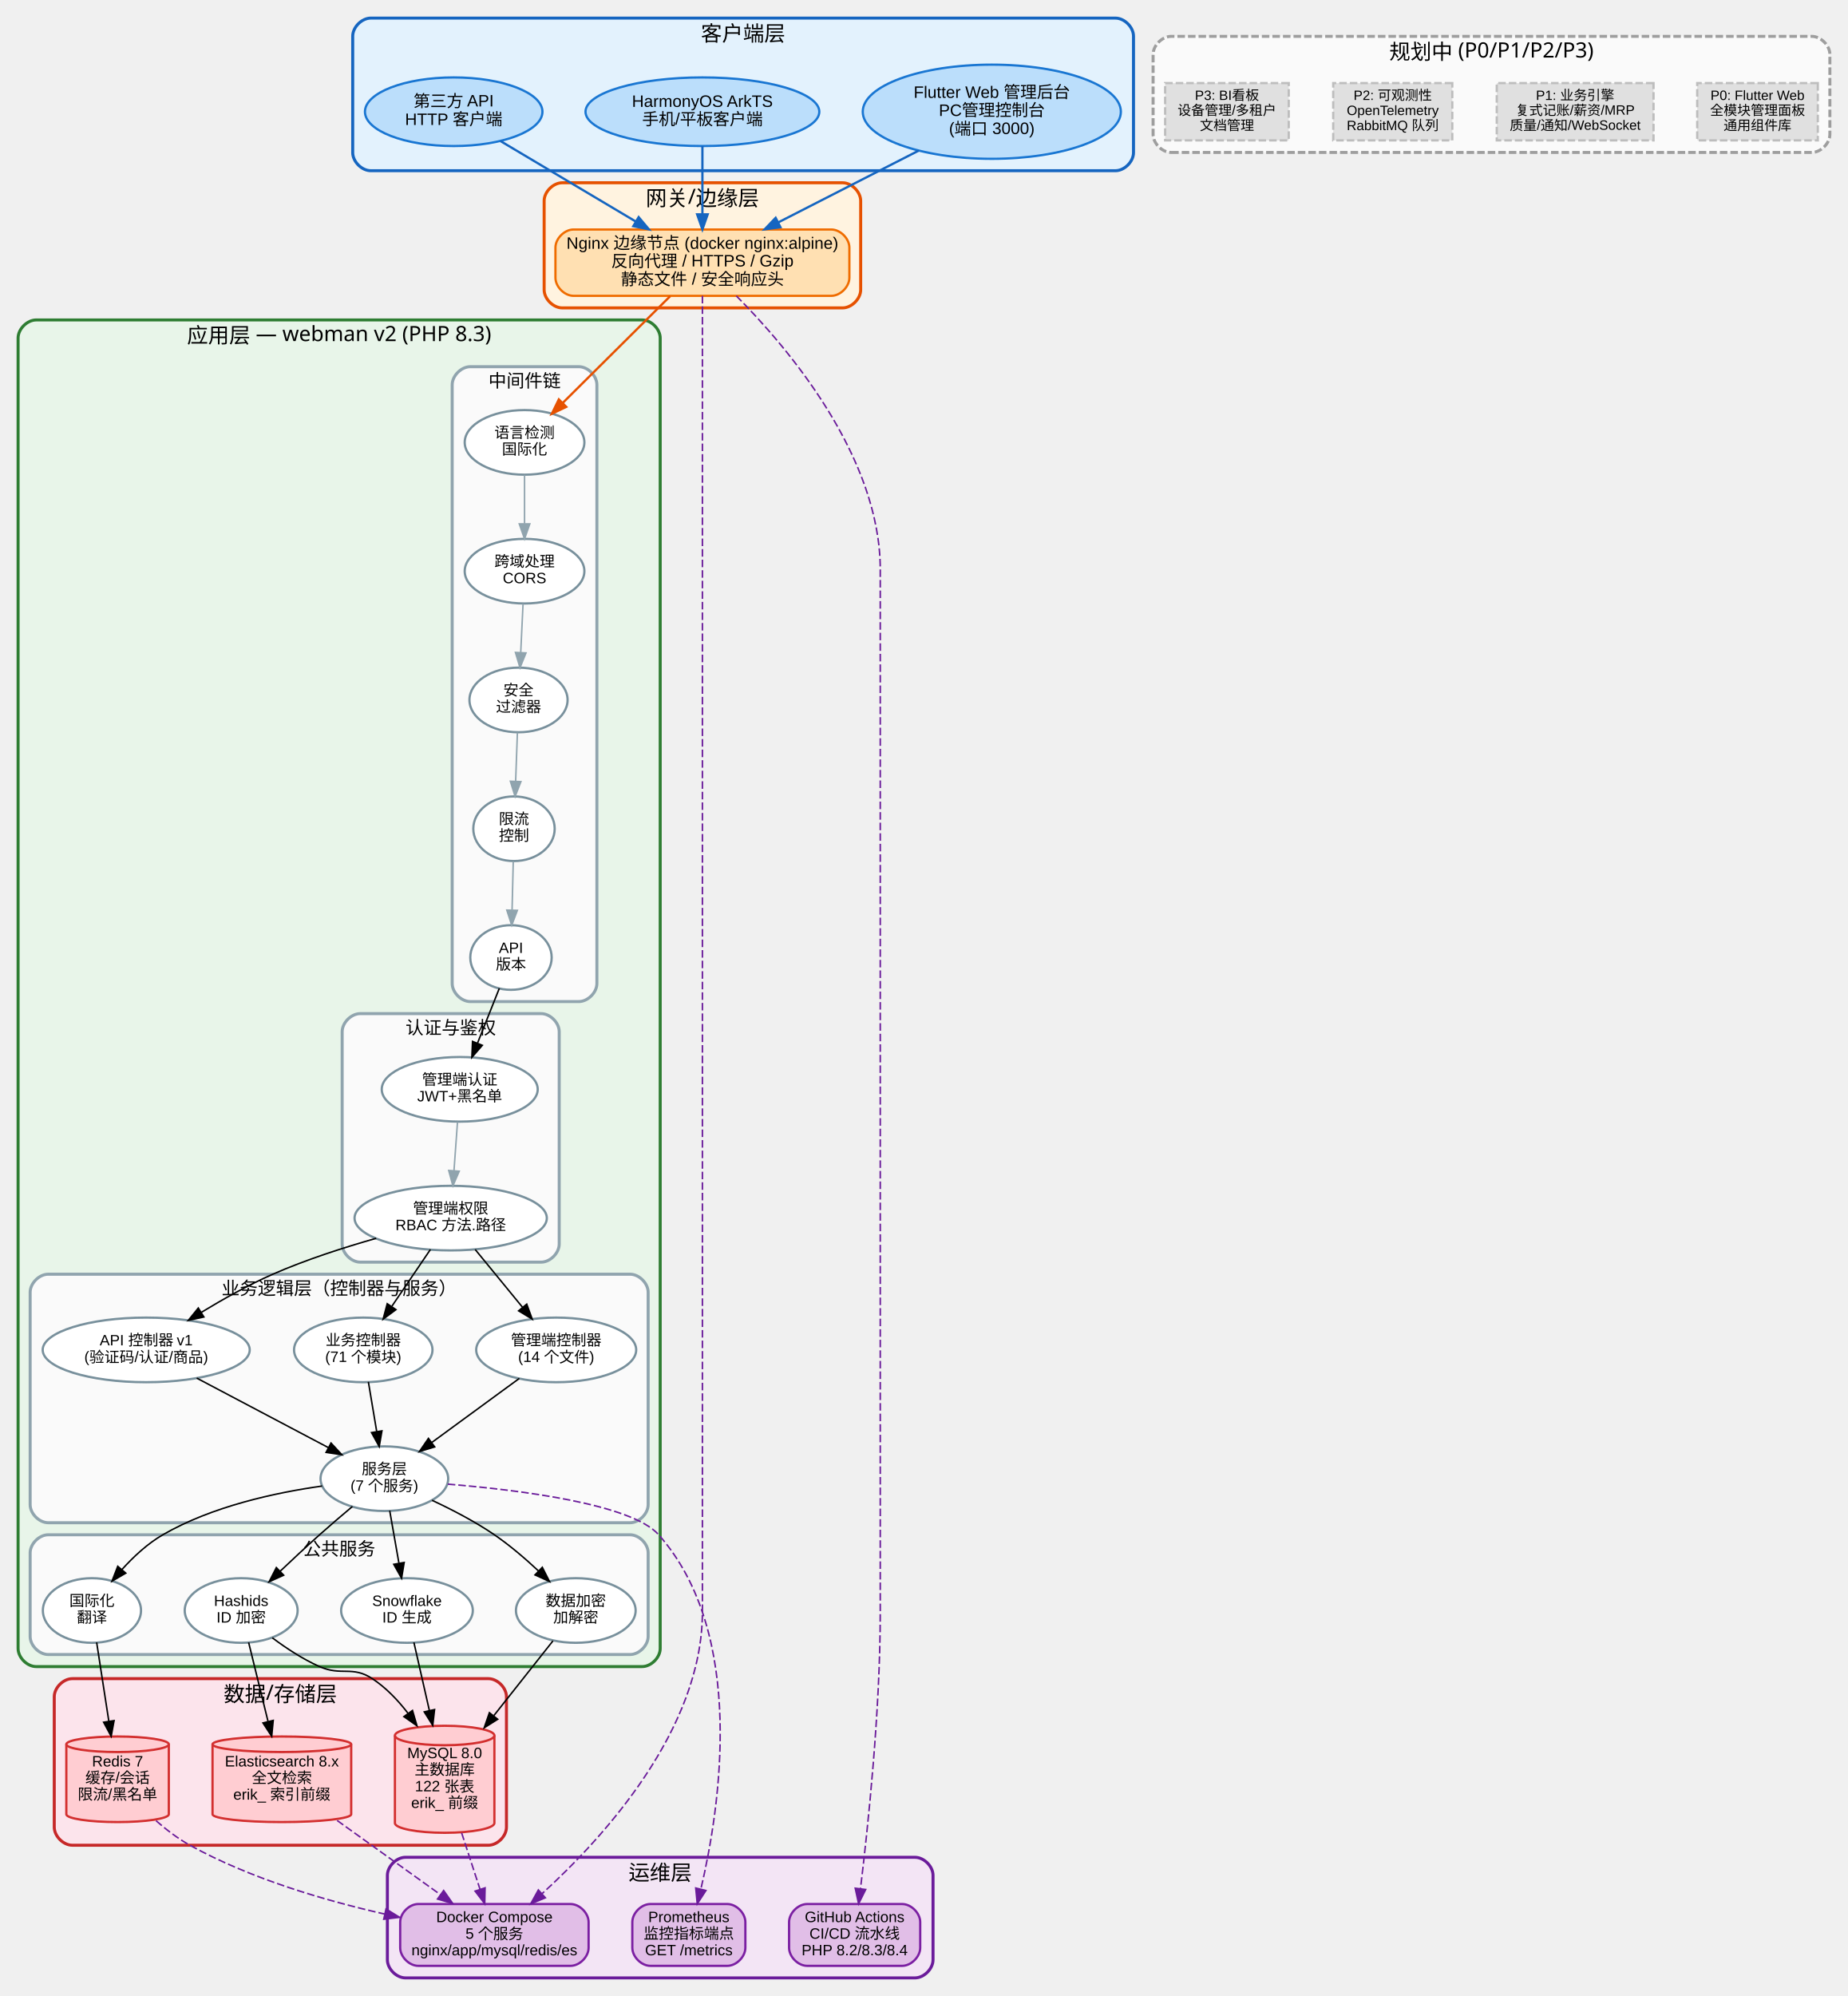
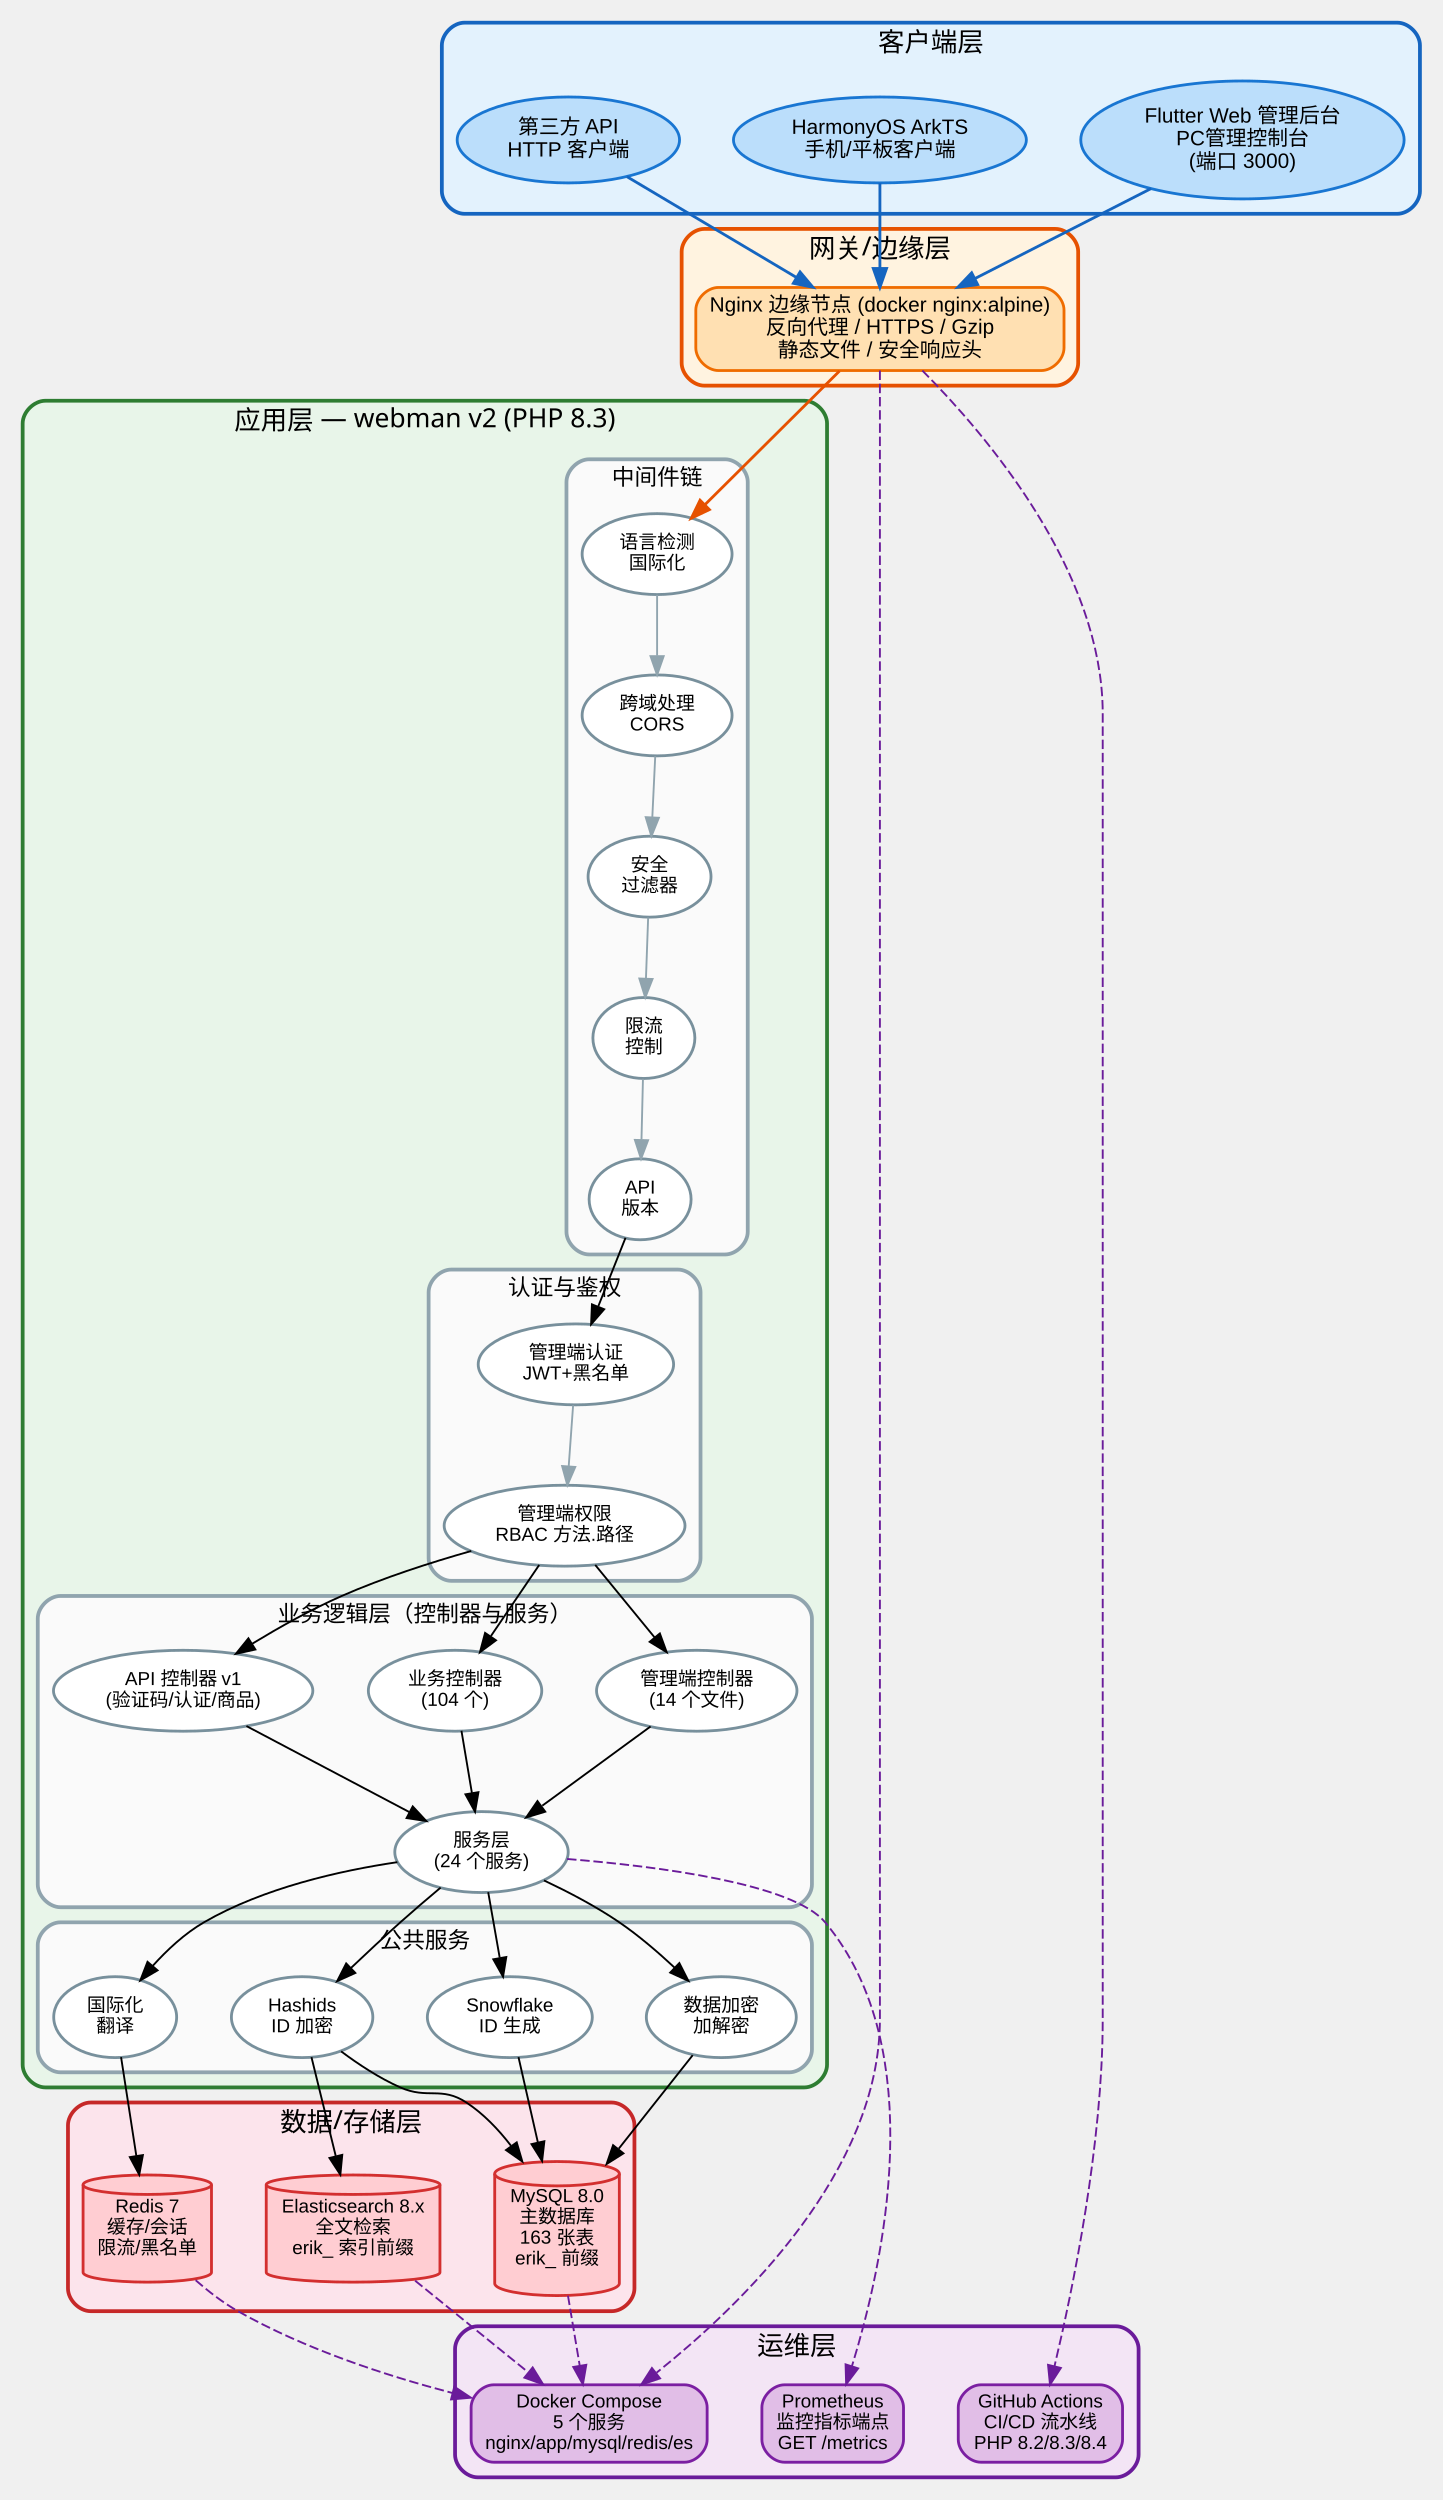
- <svg xmlns="http://www.w3.org/2000/svg" width="1226pt" height="1324pt" viewBox="0.00 0.00 1226.00 1323.99">
+ <svg xmlns="http://www.w3.org/2000/svg" width="764pt" height="1324pt" viewBox="0.00 0.00 764.00 1323.99">
  <g id="graph0" class="graph" transform="scale(1 1) rotate(0) translate(4 1319.99)">
    <g id="clust1" class="cluster">
      <path fill="#e3f2fd" stroke="#1565c0" stroke-width="2" d="M242,-1206.76C242,-1206.76 736,-1206.76 736,-1206.76 742,-1206.76 748,-1212.76 748,-1218.76 748,-1218.76 748,-1295.99 748,-1295.99 748,-1301.99 742,-1307.99 736,-1307.99 736,-1307.99 242,-1307.99 242,-1307.99 236,-1307.99 230,-1301.99 230,-1295.99 230,-1295.99 230,-1218.76 230,-1218.76 230,-1212.76 236,-1206.76 242,-1206.76" />
      <text text-anchor="middle" x="489" y="-1292.79" font-family="Arial Bold" font-size="14.00">客户端层</text>
    </g>
    <g id="clust2" class="cluster">
      <path fill="#fff3e0" stroke="#e65100" stroke-width="2" d="M369,-1115.76C369,-1115.76 555,-1115.76 555,-1115.76 561,-1115.76 567,-1121.76 567,-1127.76 567,-1127.76 567,-1186.76 567,-1186.76 567,-1192.76 561,-1198.76 555,-1198.76 555,-1198.76 369,-1198.76 369,-1198.76 363,-1198.76 357,-1192.76 357,-1186.76 357,-1186.76 357,-1127.76 357,-1127.76 357,-1121.76 363,-1115.76 369,-1115.76" />
      <text text-anchor="middle" x="462" y="-1183.56" font-family="Arial Bold" font-size="14.00">网关/边缘层</text>
    </g>
    <g id="clust3" class="cluster">
      <path fill="#e8f5e9" stroke="#2e7d32" stroke-width="2" d="M20,-214.5C20,-214.5 422,-214.5 422,-214.5 428,-214.5 434,-220.5 434,-226.5 434,-226.5 434,-1095.76 434,-1095.76 434,-1101.76 428,-1107.76 422,-1107.76 422,-1107.76 20,-1107.76 20,-1107.76 14,-1107.76 8,-1101.76 8,-1095.76 8,-1095.76 8,-226.5 8,-226.5 8,-220.5 14,-214.5 20,-214.5" />
      <text text-anchor="middle" x="221" y="-1092.56" font-family="Arial Bold" font-size="14.00">应用层 — webman v2 (PHP 8.3)</text>
    </g>
    <g id="clust4" class="cluster">
      <path fill="#fafafa" stroke="#90a4ae" stroke-width="2" d="M308,-655.63C308,-655.63 380,-655.63 380,-655.63 386,-655.63 392,-661.63 392,-667.63 392,-667.63 392,-1064.76 392,-1064.76 392,-1070.76 386,-1076.76 380,-1076.76 380,-1076.76 308,-1076.76 308,-1076.76 302,-1076.76 296,-1070.76 296,-1064.76 296,-1064.76 296,-667.63 296,-667.63 296,-661.63 302,-655.63 308,-655.63" />
      <text text-anchor="middle" x="344" y="-1063.16" font-family="Arial Bold" font-size="12.00">中间件链</text>
    </g>
    <g id="clust5" class="cluster">
      <path fill="#fafafa" stroke="#90a4ae" stroke-width="2" d="M235,-482.78C235,-482.78 355,-482.78 355,-482.78 361,-482.78 367,-488.78 367,-494.78 367,-494.78 367,-635.63 367,-635.63 367,-641.63 361,-647.63 355,-647.63 355,-647.63 235,-647.63 235,-647.63 229,-647.63 223,-641.63 223,-635.63 223,-635.63 223,-494.78 223,-494.78 223,-488.78 229,-482.78 235,-482.78" />
      <text text-anchor="middle" x="295" y="-634.03" font-family="Arial Bold" font-size="12.00">认证与鉴权</text>
    </g>
    <g id="clust6" class="cluster">
      <path fill="#fafafa" stroke="#90a4ae" stroke-width="2" d="M28,-309.93C28,-309.93 414,-309.93 414,-309.93 420,-309.93 426,-315.93 426,-321.93 426,-321.93 426,-462.78 426,-462.78 426,-468.78 420,-474.78 414,-474.78 414,-474.78 28,-474.78 28,-474.78 22,-474.78 16,-468.78 16,-462.78 16,-462.78 16,-321.93 16,-321.93 16,-315.93 22,-309.93 28,-309.93" />
      <text text-anchor="middle" x="221" y="-461.18" font-family="Arial Bold" font-size="12.00">业务逻辑层（控制器与服务）</text>
    </g>
    <g id="clust7" class="cluster">
      <path fill="#fafafa" stroke="#90a4ae" stroke-width="2" d="M28,-222.5C28,-222.5 414,-222.5 414,-222.5 420,-222.5 426,-228.5 426,-234.5 426,-234.5 426,-289.93 426,-289.93 426,-295.93 420,-301.93 414,-301.93 414,-301.93 28,-301.93 28,-301.93 22,-301.93 16,-295.93 16,-289.93 16,-289.93 16,-234.5 16,-234.5 16,-228.5 22,-222.5 28,-222.5" />
      <text text-anchor="middle" x="221" y="-288.33" font-family="Arial Bold" font-size="12.00">公共服务</text>
    </g>
    <g id="clust8" class="cluster">
      <path fill="#fce4ec" stroke="#c62828" stroke-width="2" d="M44,-96C44,-96 320,-96 320,-96 326,-96 332,-102 332,-108 332,-108 332,-194.5 332,-194.5 332,-200.5 326,-206.5 320,-206.5 320,-206.5 44,-206.5 44,-206.5 38,-206.5 32,-200.5 32,-194.5 32,-194.5 32,-108 32,-108 32,-102 38,-96 44,-96" />
      <text text-anchor="middle" x="182" y="-191.3" font-family="Arial Bold" font-size="14.00">数据/存储层</text>
    </g>
    <g id="clust9" class="cluster">
-       <path fill="#f3e5f5" stroke="#6a1b9a" stroke-width="2" d="M265,-8C265,-8 603,-8 603,-8 609,-8 615,-14 615,-20 615,-20 615,-76 615,-76 615,-82 609,-88 603,-88 603,-88 265,-88 265,-88 259,-88 253,-82 253,-76 253,-76 253,-20 253,-20 253,-14 259,-8 265,-8" />
-       <text text-anchor="middle" x="434" y="-72.8" font-family="Arial Bold" font-size="14.00">运维层</text>
-     </g>
-     <g id="clust10" class="cluster">
-       <path fill="#fafafa" stroke="#9e9e9e" stroke-width="2" stroke-dasharray="5,2" d="M773,-1218.88C773,-1218.88 1198,-1218.88 1198,-1218.88 1204,-1218.88 1210,-1224.88 1210,-1230.88 1210,-1230.88 1210,-1283.88 1210,-1283.88 1210,-1289.88 1204,-1295.88 1198,-1295.88 1198,-1295.88 773,-1295.88 773,-1295.88 767,-1295.88 761,-1289.88 761,-1283.88 761,-1283.88 761,-1230.88 761,-1230.88 761,-1224.88 767,-1218.88 773,-1218.88" />
-       <text text-anchor="middle" x="985.5" y="-1280.68" font-family="Arial Bold" font-size="14.00">规划中 (P0/P1/P2/P3)</text>
+       <path fill="#f3e5f5" stroke="#6a1b9a" stroke-width="2" d="M249,-8C249,-8 587,-8 587,-8 593,-8 599,-14 599,-20 599,-20 599,-76 599,-76 599,-82 593,-88 587,-88 587,-88 249,-88 249,-88 243,-88 237,-82 237,-76 237,-76 237,-20 237,-20 237,-14 243,-8 249,-8" />
+       <text text-anchor="middle" x="418" y="-72.8" font-family="Arial Bold" font-size="14.00">运维层</text>
    </g>
    <g id="node1" class="node">
      <ellipse fill="#bbdefb" stroke="#1976d2" stroke-width="1.5" cx="654" cy="-1245.88" rx="85.62" ry="31.23" />
      <text text-anchor="middle" x="654" y="-1255.08" font-family="Arial" font-size="11.00">Flutter Web 管理后台</text>
      <text text-anchor="middle" x="654" y="-1243.08" font-family="Arial" font-size="11.00">PC管理控制台</text>
      <text text-anchor="middle" x="654" y="-1231.08" font-family="Arial" font-size="11.00">(端口 3000)</text>
    </g>
    <g id="node4" class="node">
      <path fill="#ffe0b2" stroke="#ef6c00" stroke-width="1.5" d="M547.5,-1167.76C547.5,-1167.76 376.5,-1167.76 376.5,-1167.76 370.5,-1167.76 364.5,-1161.76 364.5,-1155.76 364.5,-1155.76 364.5,-1135.76 364.5,-1135.76 364.5,-1129.76 370.5,-1123.76 376.5,-1123.76 376.5,-1123.76 547.5,-1123.76 547.5,-1123.76 553.5,-1123.76 559.5,-1129.76 559.5,-1135.76 559.5,-1135.76 559.5,-1155.76 559.5,-1155.76 559.5,-1161.76 553.5,-1167.76 547.5,-1167.76" />
      <text text-anchor="middle" x="462" y="-1154.96" font-family="Arial" font-size="11.00">Nginx 边缘节点 (docker nginx:alpine)</text>
      <text text-anchor="middle" x="462" y="-1142.96" font-family="Arial" font-size="11.00">反向代理 / HTTPS / Gzip</text>
      <text text-anchor="middle" x="462" y="-1130.96" font-family="Arial" font-size="11.00">静态文件 / 安全响应头</text>
    </g>
    <g id="edge17" class="edge">
      <path fill="none" stroke="#1565c0" stroke-width="1.5" d="M605.55,-1220.12C577.08,-1205.57 541.15,-1187.21 512.36,-1172.5" />
      <polygon fill="#1565c0" stroke="#1565c0" stroke-width="1.5" points="513.77,-1169.29 503.28,-1167.86 510.59,-1175.52 513.77,-1169.29" />
    </g>
    <g id="node2" class="node">
      <ellipse fill="#bbdefb" stroke="#1976d2" stroke-width="1.5" cx="462" cy="-1245.88" rx="77.56" ry="22.76" />
      <text text-anchor="middle" x="462" y="-1249.08" font-family="Arial" font-size="11.00">HarmonyOS ArkTS</text>
      <text text-anchor="middle" x="462" y="-1237.08" font-family="Arial" font-size="11.00">手机/平板客户端</text>
    </g>
    <g id="edge18" class="edge">
      <path fill="none" stroke="#1565c0" stroke-width="1.5" d="M462,-1223.1C462,-1209.84 462,-1192.67 462,-1177.98" />
      <polygon fill="#1565c0" stroke="#1565c0" stroke-width="1.5" points="465.5,-1177.8 462,-1167.8 458.5,-1177.8 465.5,-1177.8" />
    </g>
    <g id="node3" class="node">
      <ellipse fill="#bbdefb" stroke="#1976d2" stroke-width="1.5" cx="297" cy="-1245.88" rx="58.88" ry="22.76" />
      <text text-anchor="middle" x="297" y="-1249.08" font-family="Arial" font-size="11.00">第三方 API</text>
      <text text-anchor="middle" x="297" y="-1237.08" font-family="Arial" font-size="11.00">HTTP 客户端</text>
    </g>
    <g id="edge19" class="edge">
      <path fill="none" stroke="#1565c0" stroke-width="1.5" d="M328.04,-1226.42C353.31,-1211.4 389.3,-1189.99 417.62,-1173.15" />
      <polygon fill="#1565c0" stroke="#1565c0" stroke-width="1.5" points="419.71,-1175.98 426.52,-1167.86 416.14,-1169.96 419.71,-1175.98" />
    </g>
    <g id="node5" class="node">
      <ellipse fill="#ffffff" stroke="#78909c" stroke-width="1.5" cx="344" cy="-1026.55" rx="39.7" ry="21.43" />
      <text text-anchor="middle" x="344" y="-1029.55" font-family="Arial" font-size="10.00">语言检测</text>
      <text text-anchor="middle" x="344" y="-1018.55" font-family="Arial" font-size="10.00">国际化</text>
    </g>
    <g id="edge20" class="edge">
      <path fill="none" stroke="#e65100" stroke-width="1.5" d="M440.63,-1123.54C420.55,-1103.59 390.49,-1073.73 369.24,-1052.62" />
      <polygon fill="#e65100" stroke="#e65100" stroke-width="1.5" points="371.68,-1050.11 362.12,-1045.55 366.75,-1055.08 371.68,-1050.11" />
    </g>
    <g id="node23" class="node">
-       <path fill="#e1bee7" stroke="#7b1fa2" stroke-width="1.5" d="M594.5,-57C594.5,-57 531.5,-57 531.5,-57 525.5,-57 519.5,-51 519.5,-45 519.5,-45 519.5,-28 519.5,-28 519.5,-22 525.5,-16 531.5,-16 531.5,-16 594.5,-16 594.5,-16 600.5,-16 606.5,-22 606.5,-28 606.5,-28 606.5,-45 606.5,-45 606.5,-51 600.5,-57 594.5,-57" />
-       <text text-anchor="middle" x="563" y="-45" font-family="Arial" font-size="10.00">GitHub Actions</text>
-       <text text-anchor="middle" x="563" y="-34" font-family="Arial" font-size="10.00">CI/CD 流水线</text>
-       <text text-anchor="middle" x="563" y="-23" font-family="Arial" font-size="10.00">PHP 8.2/8.3/8.4</text>
+       <path fill="#e1bee7" stroke="#7b1fa2" stroke-width="1.5" d="M578.5,-57C578.5,-57 515.5,-57 515.5,-57 509.5,-57 503.5,-51 503.5,-45 503.5,-45 503.5,-28 503.5,-28 503.5,-22 509.5,-16 515.5,-16 515.5,-16 578.5,-16 578.5,-16 584.5,-16 590.5,-22 590.5,-28 590.5,-28 590.5,-45 590.5,-45 590.5,-51 584.5,-57 578.5,-57" />
+       <text text-anchor="middle" x="547" y="-45" font-family="Arial" font-size="10.00">GitHub Actions</text>
+       <text text-anchor="middle" x="547" y="-34" font-family="Arial" font-size="10.00">CI/CD 流水线</text>
+       <text text-anchor="middle" x="547" y="-23" font-family="Arial" font-size="10.00">PHP 8.2/8.3/8.4</text>
    </g>
    <g id="edge26" class="edge">
-       <path fill="none" stroke="#6a1b9a" stroke-dasharray="5,2" d="M484.47,-1123.75C518.71,-1089.33 580,-1017.24 580,-942.12 580,-942.12 580,-942.12 580,-250.71 580,-185.09 571.9,-108.47 566.88,-67.31" />
-       <polygon fill="#6a1b9a" stroke="#6a1b9a" points="570.33,-66.64 565.62,-57.15 563.38,-67.51 570.33,-66.64" />
+       <path fill="none" stroke="#6a1b9a" stroke-dasharray="5,2" d="M484.47,-1123.75C518.71,-1089.33 580,-1017.24 580,-942.12 580,-942.12 580,-942.12 580,-250.71 580,-184.38 564.21,-107.8 554.47,-66.88" />
+       <polygon fill="#6a1b9a" stroke="#6a1b9a" points="557.84,-65.93 552.08,-57.04 551.04,-67.58 557.84,-65.93" />
    </g>
    <g id="node24" class="node">
-       <path fill="#e1bee7" stroke="#7b1fa2" stroke-width="1.5" d="M374.5,-57C374.5,-57 273.5,-57 273.5,-57 267.5,-57 261.5,-51 261.5,-45 261.5,-45 261.5,-28 261.5,-28 261.5,-22 267.5,-16 273.5,-16 273.5,-16 374.5,-16 374.5,-16 380.5,-16 386.5,-22 386.5,-28 386.5,-28 386.5,-45 386.5,-45 386.5,-51 380.5,-57 374.5,-57" />
-       <text text-anchor="middle" x="324" y="-45" font-family="Arial" font-size="10.00">Docker Compose</text>
-       <text text-anchor="middle" x="324" y="-34" font-family="Arial" font-size="10.00">5 个服务</text>
-       <text text-anchor="middle" x="324" y="-23" font-family="Arial" font-size="10.00">nginx/app/mysql/redis/es</text>
+       <path fill="#e1bee7" stroke="#7b1fa2" stroke-width="1.5" d="M358.5,-57C358.5,-57 257.5,-57 257.5,-57 251.5,-57 245.5,-51 245.5,-45 245.5,-45 245.5,-28 245.5,-28 245.5,-22 251.5,-16 257.5,-16 257.5,-16 358.5,-16 358.5,-16 364.5,-16 370.5,-22 370.5,-28 370.5,-28 370.5,-45 370.5,-45 370.5,-51 364.5,-57 358.5,-57" />
+       <text text-anchor="middle" x="308" y="-45" font-family="Arial" font-size="10.00">Docker Compose</text>
+       <text text-anchor="middle" x="308" y="-34" font-family="Arial" font-size="10.00">5 个服务</text>
+       <text text-anchor="middle" x="308" y="-23" font-family="Arial" font-size="10.00">nginx/app/mysql/redis/es</text>
    </g>
    <g id="edge27" class="edge">
-       <path fill="none" stroke="#6a1b9a" stroke-dasharray="5,2" d="M462,-1123.76C462,-1086.96 462,-1008.44 462,-942.12 462,-942.12 462,-942.12 462,-250.71 462,-172.84 396.32,-100.93 355.58,-63.83" />
-       <polygon fill="#6a1b9a" stroke="#6a1b9a" points="357.83,-61.14 348.04,-57.09 353.17,-66.36 357.83,-61.14" />
+       <path fill="none" stroke="#6a1b9a" stroke-dasharray="5,2" d="M462,-1123.76C462,-1086.96 462,-1008.44 462,-942.12 462,-942.12 462,-942.12 462,-250.71 462,-170.33 389.18,-99.67 343.68,-63.38" />
+       <polygon fill="#6a1b9a" stroke="#6a1b9a" points="345.57,-60.41 335.53,-57.01 341.26,-65.92 345.57,-60.41" />
    </g>
    <g id="node6" class="node">
      <ellipse fill="#ffffff" stroke="#78909c" stroke-width="1.5" cx="344" cy="-941.12" rx="39.7" ry="21.43" />
      <text text-anchor="middle" x="344" y="-944.12" font-family="Arial" font-size="10.00">跨域处理</text>
      <text text-anchor="middle" x="344" y="-933.12" font-family="Arial" font-size="10.00">CORS</text>
    </g>
    <g id="edge1" class="edge">
      <path fill="none" stroke="#90a4ae" d="M344,-1004.93C344,-995.23 344,-983.47 344,-972.76" />
      <polygon fill="#90a4ae" stroke="#90a4ae" points="347.5,-972.51 344,-962.51 340.5,-972.51 347.5,-972.51" />
    </g>
    <g id="node7" class="node">
      <ellipse fill="#ffffff" stroke="#78909c" stroke-width="1.5" cx="340" cy="-855.7" rx="32.55" ry="21.43" />
      <text text-anchor="middle" x="340" y="-858.7" font-family="Arial" font-size="10.00">安全</text>
      <text text-anchor="middle" x="340" y="-847.7" font-family="Arial" font-size="10.00">过滤器</text>
    </g>
    <g id="edge2" class="edge">
      <path fill="none" stroke="#90a4ae" d="M343.01,-919.5C342.55,-909.8 341.98,-898.04 341.47,-887.33" />
      <polygon fill="#90a4ae" stroke="#90a4ae" points="344.95,-886.9 340.98,-877.08 337.96,-887.24 344.95,-886.9" />
    </g>
    <g id="node8" class="node">
      <ellipse fill="#ffffff" stroke="#78909c" stroke-width="1.5" cx="337" cy="-770.27" rx="27" ry="21.43" />
      <text text-anchor="middle" x="337" y="-773.27" font-family="Arial" font-size="10.00">限流</text>
      <text text-anchor="middle" x="337" y="-762.27" font-family="Arial" font-size="10.00">控制</text>
    </g>
    <g id="edge3" class="edge">
      <path fill="none" stroke="#90a4ae" d="M339.26,-834.08C338.91,-824.38 338.49,-812.61 338.1,-801.9" />
      <polygon fill="#90a4ae" stroke="#90a4ae" points="341.59,-801.52 337.73,-791.66 334.59,-801.78 341.59,-801.52" />
    </g>
    <g id="node9" class="node">
      <ellipse fill="#ffffff" stroke="#78909c" stroke-width="1.5" cx="335" cy="-684.85" rx="27" ry="21.43" />
      <text text-anchor="middle" x="335" y="-687.85" font-family="Arial" font-size="10.00">API</text>
      <text text-anchor="middle" x="335" y="-676.85" font-family="Arial" font-size="10.00">版本</text>
    </g>
    <g id="edge4" class="edge">
      <path fill="none" stroke="#90a4ae" d="M336.51,-748.65C336.27,-738.95 335.99,-727.19 335.73,-716.48" />
      <polygon fill="#90a4ae" stroke="#90a4ae" points="339.23,-716.14 335.49,-706.23 332.23,-716.31 339.23,-716.14" />
    </g>
    <g id="node10" class="node">
      <ellipse fill="#ffffff" stroke="#78909c" stroke-width="1.5" cx="301" cy="-597.42" rx="51.74" ry="21.43" />
      <text text-anchor="middle" x="301" y="-600.42" font-family="Arial" font-size="10.00">管理端认证</text>
      <text text-anchor="middle" x="301" y="-589.42" font-family="Arial" font-size="10.00">JWT+黑名单</text>
    </g>
    <g id="edge6" class="edge">
      <path fill="none" stroke="black" d="M327.28,-664.46C323.03,-653.77 317.65,-640.26 312.88,-628.26" />
      <polygon fill="black" stroke="black" points="315.99,-626.61 309.04,-618.62 309.49,-629.2 315.99,-626.61" />
    </g>
    <g id="node11" class="node">
      <ellipse fill="#ffffff" stroke="#78909c" stroke-width="1.5" cx="295" cy="-511.99" rx="63.78" ry="21.43" />
      <text text-anchor="middle" x="295" y="-514.99" font-family="Arial" font-size="10.00">管理端权限</text>
      <text text-anchor="middle" x="295" y="-503.99" font-family="Arial" font-size="10.00">RBAC 方法.路径</text>
    </g>
    <g id="edge5" class="edge">
      <path fill="none" stroke="#90a4ae" d="M299.52,-575.8C298.82,-566.1 297.97,-554.34 297.2,-543.62" />
      <polygon fill="#90a4ae" stroke="#90a4ae" points="300.67,-543.1 296.47,-533.38 293.69,-543.6 300.67,-543.1" />
    </g>
    <g id="node12" class="node">
      <ellipse fill="#ffffff" stroke="#78909c" stroke-width="1.5" cx="365" cy="-424.57" rx="53.07" ry="21.43" />
      <text text-anchor="middle" x="365" y="-427.57" font-family="Arial" font-size="10.00">管理端控制器</text>
      <text text-anchor="middle" x="365" y="-416.57" font-family="Arial" font-size="10.00">(14 个文件)</text>
    </g>
    <g id="edge7" class="edge">
      <path fill="none" stroke="black" d="M311.24,-491.18C320.58,-479.78 332.45,-465.28 342.67,-452.82" />
      <polygon fill="black" stroke="black" points="345.46,-454.93 349.09,-444.98 340.05,-450.49 345.46,-454.93" />
    </g>
    <g id="node13" class="node">
      <ellipse fill="#ffffff" stroke="#78909c" stroke-width="1.5" cx="237" cy="-424.57" rx="45.92" ry="21.43" />
      <text text-anchor="middle" x="237" y="-427.57" font-family="Arial" font-size="10.00">业务控制器</text>
-       <text text-anchor="middle" x="237" y="-416.57" font-family="Arial" font-size="10.00">(71 个模块)</text>
+       <text text-anchor="middle" x="237" y="-416.57" font-family="Arial" font-size="10.00">(104 个)</text>
    </g>
    <g id="edge8" class="edge">
      <path fill="none" stroke="black" d="M281.55,-491.18C273.95,-479.99 264.34,-465.84 255.99,-453.54" />
      <polygon fill="black" stroke="black" points="258.69,-451.28 250.18,-444.98 252.9,-455.22 258.69,-451.28" />
    </g>
    <g id="node15" class="node">
      <ellipse fill="#ffffff" stroke="#78909c" stroke-width="1.5" cx="93" cy="-424.57" rx="68.68" ry="21.43" />
      <text text-anchor="middle" x="93" y="-427.57" font-family="Arial" font-size="10.00">API 控制器 v1</text>
      <text text-anchor="middle" x="93" y="-416.57" font-family="Arial" font-size="10.00">(验证码/认证/商品)</text>
    </g>
    <g id="edge9" class="edge">
      <path fill="none" stroke="black" d="M245.56,-498.59C224.08,-492.5 198.88,-484.39 177,-474.78 160.85,-467.69 143.91,-458.2 129.51,-449.45" />
      <polygon fill="black" stroke="black" points="131.25,-446.41 120.9,-444.12 127.56,-452.36 131.25,-446.41" />
    </g>
    <g id="node14" class="node">
-       <ellipse fill="#ffffff" stroke="#78909c" stroke-width="1.5" cx="251" cy="-339.14" rx="42.35" ry="21.43" />
+       <ellipse fill="#ffffff" stroke="#78909c" stroke-width="1.5" cx="251" cy="-339.14" rx="45.92" ry="21.43" />
      <text text-anchor="middle" x="251" y="-342.14" font-family="Arial" font-size="10.00">服务层</text>
-       <text text-anchor="middle" x="251" y="-331.14" font-family="Arial" font-size="10.00">(7 个服务)</text>
+       <text text-anchor="middle" x="251" y="-331.14" font-family="Arial" font-size="10.00">(24 个服务)</text>
    </g>
    <g id="edge10" class="edge">
-       <path fill="none" stroke="black" d="M340.54,-405.67C323.52,-393.21 300.68,-376.5 282.33,-363.07" />
-       <polygon fill="black" stroke="black" points="284.38,-360.23 274.25,-357.15 280.25,-365.88 284.38,-360.23" />
+       <path fill="none" stroke="black" d="M340.54,-405.67C323.79,-393.41 301.39,-377.02 283.19,-363.7" />
+       <polygon fill="black" stroke="black" points="284.77,-360.52 274.63,-357.44 280.64,-366.17 284.77,-360.52" />
    </g>
    <g id="edge11" class="edge">
      <path fill="none" stroke="black" d="M240.39,-403.37C242.04,-393.5 244.07,-381.42 245.91,-370.48" />
      <polygon fill="black" stroke="black" points="249.39,-370.88 247.59,-360.44 242.49,-369.72 249.39,-370.88" />
    </g>
    <g id="node16" class="node">
      <ellipse fill="#ffffff" stroke="#78909c" stroke-width="1.5" cx="156" cy="-251.71" rx="37.45" ry="21.43" />
      <text text-anchor="middle" x="156" y="-254.71" font-family="Arial" font-size="10.00">Hashids</text>
      <text text-anchor="middle" x="156" y="-243.71" font-family="Arial" font-size="10.00">ID 加密</text>
    </g>
    <g id="edge13" class="edge">
-       <path fill="none" stroke="black" d="M229.8,-320.7C222.78,-314.82 214.99,-308.17 208,-301.93 199.34,-294.19 190.08,-285.55 181.8,-277.69" />
+       <path fill="none" stroke="black" d="M229.36,-320.33C222.46,-314.54 214.84,-308.04 208,-301.93 199.34,-294.19 190.08,-285.55 181.8,-277.69" />
      <polygon fill="black" stroke="black" points="184.18,-275.12 174.53,-270.75 179.34,-280.18 184.18,-275.12" />
    </g>
    <g id="node17" class="node">
      <ellipse fill="#ffffff" stroke="#78909c" stroke-width="1.5" cx="266" cy="-251.71" rx="43.68" ry="21.43" />
      <text text-anchor="middle" x="266" y="-254.71" font-family="Arial" font-size="10.00">Snowflake</text>
      <text text-anchor="middle" x="266" y="-243.71" font-family="Arial" font-size="10.00">ID 生成</text>
    </g>
    <g id="edge14" class="edge">
      <path fill="none" stroke="black" d="M254.55,-317.89C256.37,-307.54 258.62,-294.73 260.64,-283.22" />
      <polygon fill="black" stroke="black" points="264.14,-283.56 262.42,-273.11 257.24,-282.35 264.14,-283.56" />
    </g>
    <g id="node18" class="node">
      <ellipse fill="#ffffff" stroke="#78909c" stroke-width="1.5" cx="378" cy="-251.71" rx="39.7" ry="21.43" />
      <text text-anchor="middle" x="378" y="-254.71" font-family="Arial" font-size="10.00">数据加密</text>
      <text text-anchor="middle" x="378" y="-243.71" font-family="Arial" font-size="10.00">加解密</text>
    </g>
    <g id="edge15" class="edge">
-       <path fill="none" stroke="black" d="M282.61,-324.81C295.87,-318.63 311.15,-310.71 324,-301.93 334.2,-294.95 344.46,-286.15 353.26,-277.93" />
+       <path fill="none" stroke="black" d="M284.07,-324.13C296.98,-318.05 311.62,-310.39 324,-301.93 334.2,-294.95 344.46,-286.15 353.26,-277.93" />
      <polygon fill="black" stroke="black" points="355.78,-280.37 360.57,-270.92 350.93,-275.31 355.78,-280.37" />
    </g>
    <g id="node19" class="node">
      <ellipse fill="#ffffff" stroke="#78909c" stroke-width="1.5" cx="57" cy="-251.71" rx="32.55" ry="21.43" />
      <text text-anchor="middle" x="57" y="-254.71" font-family="Arial" font-size="10.00">国际化</text>
      <text text-anchor="middle" x="57" y="-243.71" font-family="Arial" font-size="10.00">翻译</text>
    </g>
    <g id="edge16" class="edge">
-       <path fill="none" stroke="black" d="M209.69,-334.26C178.88,-329.92 136.64,-320.83 104,-301.93 93.82,-296.03 84.46,-287.28 76.81,-278.79" />
+       <path fill="none" stroke="black" d="M206.43,-333.79C175.94,-329.27 135.5,-320.17 104,-301.93 93.82,-296.03 84.46,-287.28 76.81,-278.79" />
      <polygon fill="black" stroke="black" points="79.44,-276.49 70.29,-271.15 74.12,-281.03 79.44,-276.49" />
    </g>
    <g id="node25" class="node">
-       <path fill="#e1bee7" stroke="#7b1fa2" stroke-width="1.5" d="M478.5,-57C478.5,-57 427.5,-57 427.5,-57 421.5,-57 415.5,-51 415.5,-45 415.5,-45 415.5,-28 415.5,-28 415.5,-22 421.5,-16 427.5,-16 427.5,-16 478.5,-16 478.5,-16 484.5,-16 490.5,-22 490.5,-28 490.5,-28 490.5,-45 490.5,-45 490.5,-51 484.5,-57 478.5,-57" />
-       <text text-anchor="middle" x="453" y="-45" font-family="Arial" font-size="10.00">Prometheus</text>
-       <text text-anchor="middle" x="453" y="-34" font-family="Arial" font-size="10.00">监控指标端点</text>
-       <text text-anchor="middle" x="453" y="-23" font-family="Arial" font-size="10.00">GET /metrics</text>
+       <path fill="#e1bee7" stroke="#7b1fa2" stroke-width="1.5" d="M462.5,-57C462.5,-57 411.5,-57 411.5,-57 405.5,-57 399.5,-51 399.5,-45 399.5,-45 399.5,-28 399.5,-28 399.5,-22 405.5,-16 411.5,-16 411.5,-16 462.5,-16 462.5,-16 468.5,-16 474.5,-22 474.5,-28 474.5,-28 474.5,-45 474.5,-45 474.5,-51 468.5,-57 462.5,-57" />
+       <text text-anchor="middle" x="437" y="-45" font-family="Arial" font-size="10.00">Prometheus</text>
+       <text text-anchor="middle" x="437" y="-34" font-family="Arial" font-size="10.00">监控指标端点</text>
+       <text text-anchor="middle" x="437" y="-23" font-family="Arial" font-size="10.00">GET /metrics</text>
    </g>
    <g id="edge28" class="edge">
-       <path fill="none" stroke="#6a1b9a" stroke-dasharray="5,2" d="M293.09,-335.53C340.98,-331.61 414.9,-322.36 433,-301.93 491.38,-236.02 473.7,-121.01 461.01,-67.04" />
-       <polygon fill="#6a1b9a" stroke="#6a1b9a" points="464.35,-65.97 458.57,-57.1 457.56,-67.64 464.35,-65.97" />
+       <path fill="none" stroke="#6a1b9a" stroke-dasharray="5,2" d="M296.32,-335.48C344.44,-331.6 415.88,-322.47 433,-301.93 489.19,-234.5 463.69,-120.31 447.17,-66.81" />
+       <polygon fill="#6a1b9a" stroke="#6a1b9a" points="450.49,-65.7 444.11,-57.25 443.82,-67.84 450.49,-65.7" />
    </g>
    <g id="edge12" class="edge">
-       <path fill="none" stroke="black" d="M126.51,-405.87C152.11,-392.35 187.39,-373.73 213.86,-359.75" />
-       <polygon fill="black" stroke="black" points="215.61,-362.78 222.82,-355.02 212.34,-356.59 215.61,-362.78" />
+       <path fill="none" stroke="black" d="M126.51,-405.87C151.79,-392.52 186.5,-374.2 212.85,-360.28" />
+       <polygon fill="black" stroke="black" points="214.58,-363.33 221.79,-355.56 211.31,-357.14 214.58,-363.33" />
    </g>
    <g id="node20" class="node">
      <path fill="#ffcdd2" stroke="#d32f2f" stroke-width="1.5" d="M324,-168.8C324,-172.36 309.21,-175.25 291,-175.25 272.79,-175.25 258,-172.36 258,-168.8 258,-168.8 258,-110.7 258,-110.7 258,-107.14 272.79,-104.25 291,-104.25 309.21,-104.25 324,-107.14 324,-110.7 324,-110.7 324,-168.8 324,-168.8" />
      <path fill="none" stroke="#d32f2f" stroke-width="1.5" d="M324,-168.8C324,-165.24 309.21,-162.34 291,-162.34 272.79,-162.34 258,-165.24 258,-168.8" />
      <text text-anchor="middle" x="291" y="-153.75" font-family="Arial" font-size="10.00">MySQL 8.0</text>
      <text text-anchor="middle" x="291" y="-142.75" font-family="Arial" font-size="10.00">主数据库</text>
-       <text text-anchor="middle" x="291" y="-131.75" font-family="Arial" font-size="10.00">122 张表</text>
+       <text text-anchor="middle" x="291" y="-131.75" font-family="Arial" font-size="10.00">163 张表</text>
      <text text-anchor="middle" x="291" y="-120.75" font-family="Arial" font-size="10.00">erik_ 前缀</text>
    </g>
    <g id="edge21" class="edge">
      <path fill="none" stroke="black" d="M176.65,-233.59C185.78,-226.77 196.93,-219.4 208,-214.5 222.59,-208.04 229.67,-215.28 243,-206.5 252.03,-200.55 259.96,-192.28 266.62,-183.61" />
      <polygon fill="black" stroke="black" points="269.65,-185.4 272.63,-175.24 263.96,-181.32 269.65,-185.4" />
    </g>
    <g id="node22" class="node">
      <path fill="#ffcdd2" stroke="#d32f2f" stroke-width="1.5" d="M229,-162.97C229,-165.81 208.38,-168.13 183,-168.13 157.62,-168.13 137,-165.81 137,-162.97 137,-162.97 137,-116.53 137,-116.53 137,-113.69 157.62,-111.37 183,-111.37 208.38,-111.37 229,-113.69 229,-116.53 229,-116.53 229,-162.97 229,-162.97" />
      <path fill="none" stroke="#d32f2f" stroke-width="1.5" d="M229,-162.97C229,-160.12 208.38,-157.81 183,-157.81 157.62,-157.81 137,-160.12 137,-162.97" />
      <text text-anchor="middle" x="183" y="-148.25" font-family="Arial" font-size="10.00">Elasticsearch 8.x</text>
      <text text-anchor="middle" x="183" y="-137.25" font-family="Arial" font-size="10.00">全文检索</text>
      <text text-anchor="middle" x="183" y="-126.25" font-family="Arial" font-size="10.00">erik_ 索引前缀</text>
    </g>
    <g id="edge24" class="edge">
      <path fill="none" stroke="black" d="M160.95,-230.54C164.54,-215.93 169.5,-195.74 173.8,-178.2" />
      <polygon fill="black" stroke="black" points="177.26,-178.79 176.25,-168.25 170.47,-177.12 177.26,-178.79" />
    </g>
    <g id="edge22" class="edge">
      <path fill="none" stroke="black" d="M270.59,-230.54C273.45,-217.93 277.26,-201.16 280.82,-185.54" />
      <polygon fill="black" stroke="black" points="284.3,-186.01 283.1,-175.49 277.47,-184.46 284.3,-186.01" />
    </g>
    <g id="edge23" class="edge">
      <path fill="none" stroke="black" d="M362.85,-231.56C352.05,-217.92 337.13,-199.06 323.69,-182.06" />
      <polygon fill="black" stroke="black" points="326.18,-179.57 317.23,-173.9 320.69,-183.92 326.18,-179.57" />
    </g>
    <g id="node21" class="node">
      <path fill="#ffcdd2" stroke="#d32f2f" stroke-width="1.5" d="M108,-162.97C108,-165.81 92.76,-168.13 74,-168.13 55.24,-168.13 40,-165.81 40,-162.97 40,-162.97 40,-116.53 40,-116.53 40,-113.69 55.24,-111.37 74,-111.37 92.76,-111.37 108,-113.69 108,-116.53 108,-116.53 108,-162.97 108,-162.97" />
      <path fill="none" stroke="#d32f2f" stroke-width="1.5" d="M108,-162.97C108,-160.12 92.76,-157.81 74,-157.81 55.24,-157.81 40,-160.12 40,-162.97" />
      <text text-anchor="middle" x="74" y="-148.25" font-family="Arial" font-size="10.00">Redis 7</text>
      <text text-anchor="middle" x="74" y="-137.25" font-family="Arial" font-size="10.00">缓存/会话</text>
      <text text-anchor="middle" x="74" y="-126.25" font-family="Arial" font-size="10.00">限流/黑名单</text>
    </g>
    <g id="edge25" class="edge">
      <path fill="none" stroke="black" d="M60.12,-230.54C62.38,-215.93 65.5,-195.74 68.21,-178.2" />
      <polygon fill="black" stroke="black" points="71.68,-178.66 69.75,-168.25 64.76,-177.59 71.68,-178.66" />
    </g>
    <g id="edge29" class="edge">
-       <path fill="none" stroke="#6a1b9a" stroke-dasharray="5,2" d="M302.26,-104.19C306.22,-92.05 310.63,-78.53 314.43,-66.86" />
-       <polygon fill="#6a1b9a" stroke="#6a1b9a" points="317.82,-67.75 317.59,-57.16 311.17,-65.58 317.82,-67.75" />
+       <path fill="none" stroke="#6a1b9a" stroke-dasharray="5,2" d="M296.8,-104.19C298.82,-92.17 301.06,-78.81 303.01,-67.21" />
+       <polygon fill="#6a1b9a" stroke="#6a1b9a" points="306.5,-67.6 304.7,-57.16 299.59,-66.44 306.5,-67.6" />
    </g>
    <g id="edge30" class="edge">
-       <path fill="none" stroke="#6a1b9a" stroke-dasharray="5,2" d="M99.53,-112.26C106.38,-106.26 114.09,-100.37 122,-96 162.07,-73.86 211.34,-59.38 251.19,-50.36" />
-       <polygon fill="#6a1b9a" stroke="#6a1b9a" points="252.09,-53.75 261.11,-48.18 250.59,-46.91 252.09,-53.75" />
+       <path fill="none" stroke="#6a1b9a" stroke-dasharray="5,2" d="M99.6,-112.39C106.45,-106.38 114.14,-100.46 122,-96 157.12,-76.07 199.89,-62.01 235.56,-52.68" />
+       <polygon fill="#6a1b9a" stroke="#6a1b9a" points="236.6,-56.03 245.42,-50.17 234.87,-49.25 236.6,-56.03" />
    </g>
    <g id="edge31" class="edge">
-       <path fill="none" stroke="#6a1b9a" stroke-dasharray="5,2" d="M219.68,-112.41C240.76,-97.27 267.14,-78.33 288.09,-63.29" />
-       <polygon fill="#6a1b9a" stroke="#6a1b9a" points="290.33,-65.98 296.41,-57.31 286.25,-60.3 290.33,-65.98" />
-     </g>
-     <g id="node26" class="node">
-       <polygon fill="#e0e0e0" stroke="#bdbdbd" stroke-width="1.5" stroke-dasharray="5,2" points="1202,-1264.88 1122,-1264.88 1122,-1226.88 1202,-1226.88 1202,-1264.88" />
-       <text text-anchor="middle" x="1162" y="-1253.68" font-family="Arial" font-size="9.00">P0: Flutter Web</text>
-       <text text-anchor="middle" x="1162" y="-1243.68" font-family="Arial" font-size="9.00">全模块管理面板</text>
-       <text text-anchor="middle" x="1162" y="-1233.68" font-family="Arial" font-size="9.00">通用组件库</text>
-     </g>
-     <g id="node27" class="node">
-       <polygon fill="#e0e0e0" stroke="#bdbdbd" stroke-width="1.5" stroke-dasharray="5,2" points="1093,-1264.88 989,-1264.88 989,-1226.88 1093,-1226.88 1093,-1264.88" />
-       <text text-anchor="middle" x="1041" y="-1253.68" font-family="Arial" font-size="9.00">P1: 业务引擎</text>
-       <text text-anchor="middle" x="1041" y="-1243.68" font-family="Arial" font-size="9.00">复式记账/薪资/MRP</text>
-       <text text-anchor="middle" x="1041" y="-1233.68" font-family="Arial" font-size="9.00">质量/通知/WebSocket</text>
-     </g>
-     <g id="node28" class="node">
-       <polygon fill="#e0e0e0" stroke="#bdbdbd" stroke-width="1.5" stroke-dasharray="5,2" points="959.5,-1264.88 880.5,-1264.88 880.5,-1226.88 959.5,-1226.88 959.5,-1264.88" />
-       <text text-anchor="middle" x="920" y="-1253.68" font-family="Arial" font-size="9.00">P2: 可观测性</text>
-       <text text-anchor="middle" x="920" y="-1243.68" font-family="Arial" font-size="9.00">OpenTelemetry</text>
-       <text text-anchor="middle" x="920" y="-1233.68" font-family="Arial" font-size="9.00">RabbitMQ 队列</text>
-     </g>
-     <g id="node29" class="node">
-       <polygon fill="#e0e0e0" stroke="#bdbdbd" stroke-width="1.5" stroke-dasharray="5,2" points="851,-1264.88 769,-1264.88 769,-1226.88 851,-1226.88 851,-1264.88" />
-       <text text-anchor="middle" x="810" y="-1253.68" font-family="Arial" font-size="9.00">P3: BI看板</text>
-       <text text-anchor="middle" x="810" y="-1243.68" font-family="Arial" font-size="9.00">设备管理/多租户</text>
-       <text text-anchor="middle" x="810" y="-1233.68" font-family="Arial" font-size="9.00">文档管理</text>
+       <path fill="none" stroke="#6a1b9a" stroke-dasharray="5,2" d="M215.84,-112.15C234.28,-97.21 257.21,-78.64 275.58,-63.76" />
+       <polygon fill="#6a1b9a" stroke="#6a1b9a" points="278.1,-66.22 283.67,-57.21 273.7,-60.78 278.1,-66.22" />
    </g>
  </g>
</svg>
